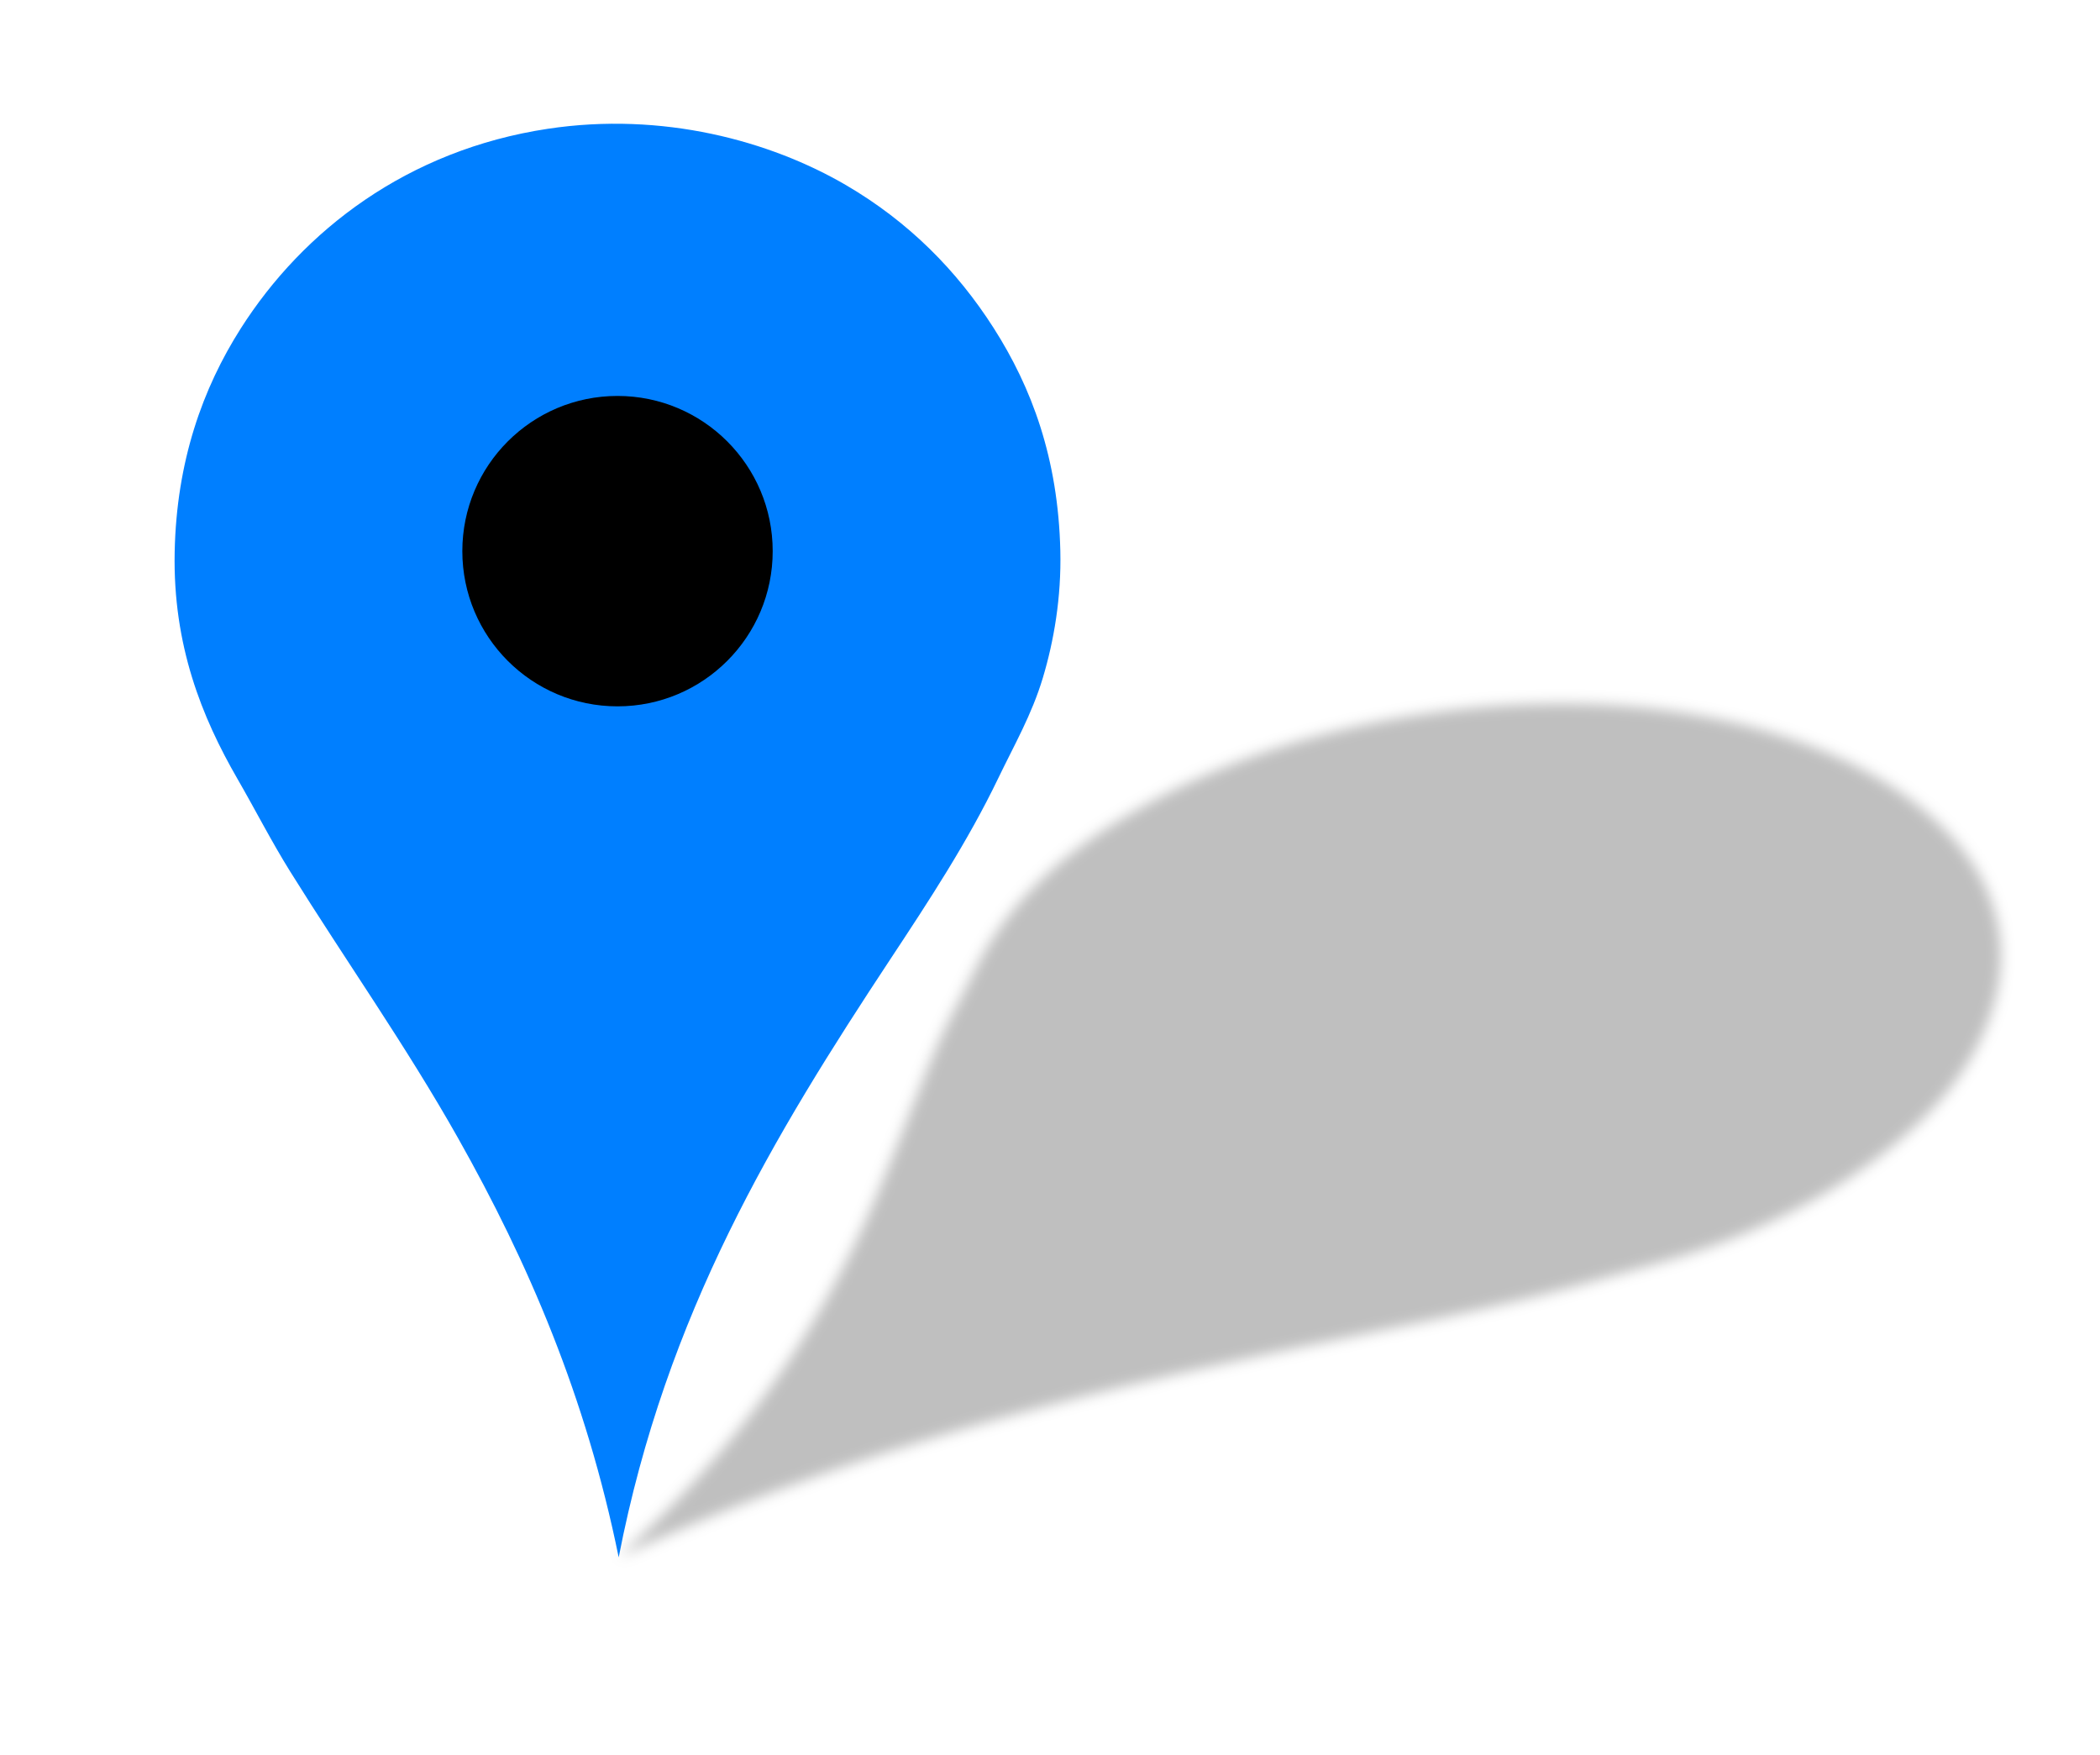
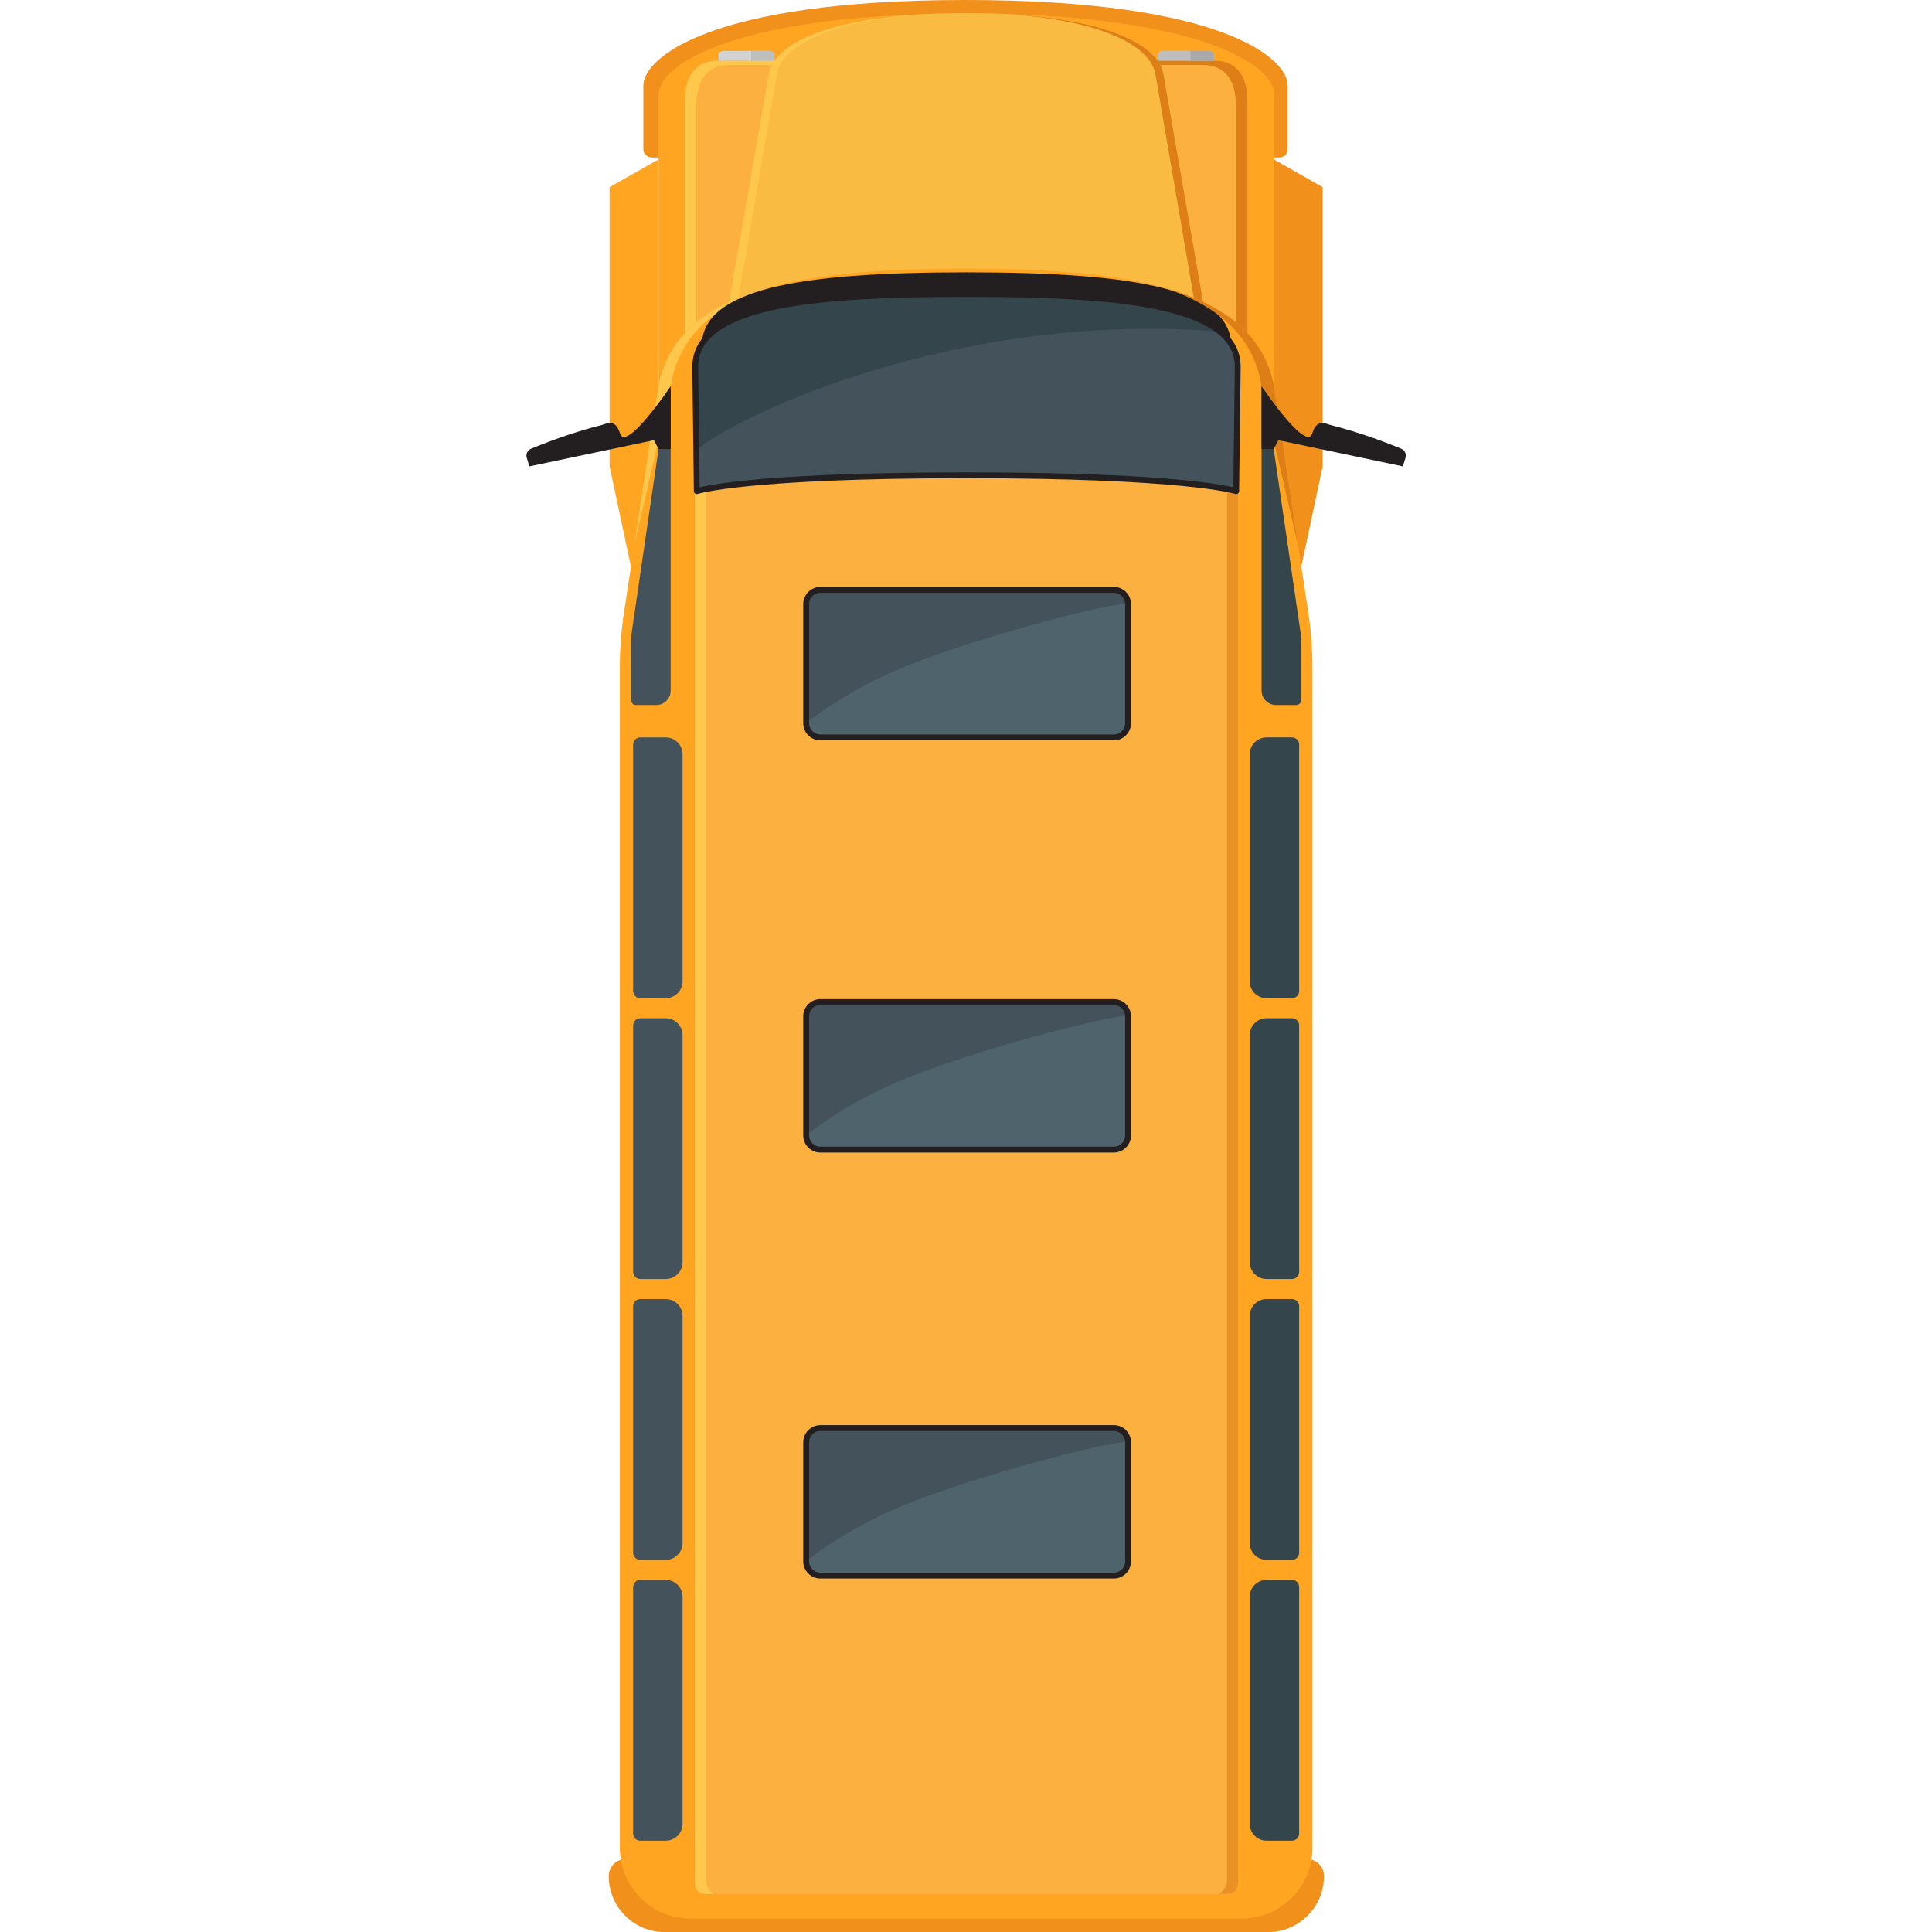
- <svg xmlns="http://www.w3.org/2000/svg" width="2481" height="2073">
+ <svg xmlns="http://www.w3.org/2000/svg" width="500" zoomAndPan="magnify" viewBox="0 0 375 375" height="500" preserveAspectRatio="xMidYMid meet" version="1.0">
  <defs>
-     <filter id="svg_3_blur" width="200%" height="200%" y="-50%" x="-50%">
-       <feGaussianBlur stdDeviation="7.7" />
-     </filter>
+     <clipPath id="2ac27ee911">
+       <path d="M 118.055 360.586 L 257 360.586 L 257 375 L 118.055 375 Z M 118.055 360.586 " clip-rule="nonzero" />
+     </clipPath>
+     <clipPath id="7741ff4445">
+       <path d="M 244.668 74.66 L 272.875 74.66 L 272.875 90.543 L 244.668 90.543 Z M 244.668 74.66 " clip-rule="nonzero" />
+     </clipPath>
  </defs>
-   <g>
-     <path id="svg_2" clip-rule="evenodd" fill="#007fff" fill-rule="evenodd" stroke-miterlimit="10" stroke-width="37" d="m730.94,1839.63c-38.766,-190.3 -107.116,-348.67 -189.903,-495.44c-61.407,-108.87 -132.544,-209.36 -198.364,-314.94c-21.972,-35.243 -40.934,-72.476 -62.047,-109.053c-42.216,-73.137 -76.444,-157.935 -74.269,-267.932c2.125,-107.473 33.208,-193.684 78.03,-264.172c73.719,-115.935 197.201,-210.989 362.884,-235.969c135.466,-20.424 262.475,14.082 352.543,66.748c73.596,43.038 130.596,100.527 173.916,168.28c45.22,70.716 76.36,154.26 78.97,263.232c1.34,55.83 -7.8,107.532 -20.68,150.418c-13.03,43.409 -33.99,79.695 -52.64,118.454c-36.41,75.659 -82.05,144.984 -127.86,214.344c-136.437,206.61 -264.496,417.31 -320.58,706.03z" />
-     <circle id="svg_4" clip-rule="evenodd" fill="#000000" fill-rule="evenodd" cx="729.546" cy="651.047" r="183.333" />
-     <path id="svg_3" opacity="0.25" clip-rule="evenodd" fill="black" fill-rule="evenodd" d="m731.379,1838.955c131.604,-120.87 211.314,-235.98 269.141,-350.49c42.89,-84.95 70.54,-169.17 106.95,-254.06c12.16,-28.34 28.51,-56.57 42.52,-85.3c28.02,-57.45 72.66,-118.14 169.03,-178.1c94.16,-58.59 193.95,-93.756 291.58,-114.697c160.56,-34.442 344.28,-37.299 502.59,15.593c129.45,43.244 204.68,113.464 233.78,178.864c23.78,53.44 21.43,108.18 -1.04,163.1c-23.46,57.32 -69.57,116.07 -161.11,177.39c-46.9,31.42 -98.9,56.34 -146.41,74.87c-48.09,18.76 -96.6,30.39 -145.33,44.32c-95.12,27.19 -192.42,47.15 -289.89,67.08c-290.32,59.34 -577.25,124.32 -871.811,261.43z" filter="url(#svg_3_blur)" />
+   <g clip-path="url(#2ac27ee911)">
+     <path fill="#f2901c" d="M 246.129 375.016 L 129.008 375.016 C 123.02 375.016 118.16 370.156 118.16 364.16 L 118.16 364.098 C 118.16 362.316 119.602 360.875 121.379 360.875 L 253.758 360.875 C 255.535 360.875 256.977 362.316 256.977 364.098 L 256.977 364.16 C 256.977 370.156 252.121 375.016 246.129 375.016 " fill-opacity="1" fill-rule="nonzero" />
  </g>
+   <path fill="#f2901c" d="M 256.73 36.332 L 247.227 30.926 L 247.227 135.102 L 256.73 90.523 L 256.73 36.332 " fill-opacity="1" fill-rule="nonzero" />
+   <path fill="#be1e2d" d="M 127.824 260.023 L 127.824 200.043 L 123.738 211.176 C 123.074 212.992 122.73 214.91 122.73 216.84 L 122.73 254.926 C 122.73 257.742 125.012 260.023 127.824 260.023 " fill-opacity="1" fill-rule="nonzero" />
+   <path fill="#ffa522" d="M 118.32 36.332 L 127.824 30.926 L 127.824 135.102 L 118.32 90.523 L 118.32 36.332 " fill-opacity="1" fill-rule="nonzero" />
+   <path fill="#f2901c" d="M 187.41 0 C 137.273 0 124.875 11.445 124.875 16.57 L 124.875 29.016 C 124.875 29.871 125.621 30.566 126.539 30.566 L 248.285 30.566 C 249.203 30.566 249.945 29.871 249.945 29.016 L 249.945 16.57 C 249.945 11.445 237.547 0 187.41 0 " fill-opacity="1" fill-rule="nonzero" />
+   <path fill="#ffa522" d="M 187.594 2.641 C 143.477 2.641 127.824 12.305 127.824 18.398 L 127.824 92.145 C 127.824 95.055 128.039 98.52 138.434 98.52 C 142.355 98.52 176.328 98.52 187.594 98.52 C 198.859 98.52 232.832 98.52 236.754 98.52 C 247.152 98.52 247.367 95.055 247.367 92.145 L 247.367 18.398 C 247.367 12.305 231.715 2.641 187.594 2.641 " fill-opacity="1" fill-rule="nonzero" />
+   <path fill="#fbb040" d="M 187.527 11.773 C 185.266 11.773 141.227 11.773 139.273 11.773 C 135.168 11.773 132.906 14.566 132.906 19.797 L 132.906 74.93 L 187.527 74.93 L 187.527 11.773 " fill-opacity="1" fill-rule="nonzero" />
+   <path fill="#ffc84d" d="M 135.145 20.633 C 135.145 15.406 137.406 12.613 141.516 12.613 C 143.25 12.613 178.137 12.613 187.527 12.613 L 187.527 11.773 C 185.266 11.773 141.227 11.773 139.273 11.773 C 135.168 11.773 132.906 14.566 132.906 19.797 L 132.906 74.93 L 135.145 74.93 L 135.145 20.633 " fill-opacity="1" fill-rule="nonzero" />
+   <path fill="#fbb040" d="M 187.527 11.773 C 189.789 11.773 233.824 11.773 235.777 11.773 C 239.887 11.773 242.148 14.566 242.148 19.797 L 242.148 74.93 L 187.527 74.93 L 187.527 11.773 " fill-opacity="1" fill-rule="nonzero" />
+   <path fill="#dd7e17" d="M 239.906 20.633 C 239.906 15.406 237.645 12.613 233.539 12.613 C 231.805 12.613 196.914 12.613 187.527 12.613 L 187.527 11.773 C 189.789 11.773 233.824 11.773 235.777 11.773 C 239.887 11.773 242.148 14.566 242.148 19.797 L 242.148 74.93 L 239.906 74.93 L 239.906 20.633 " fill-opacity="1" fill-rule="nonzero" />
+   <path fill="#d1d3d4" d="M 139.469 10.512 L 139.469 11.766 L 150.316 11.766 L 150.316 10.512 C 150.316 10.156 149.762 9.867 149.07 9.867 L 140.715 9.867 C 140.027 9.867 139.469 10.156 139.469 10.512 " fill-opacity="1" fill-rule="nonzero" />
+   <path fill="#bcbec0" d="M 150.316 11.766 L 150.316 10.512 C 150.316 10.156 149.762 9.867 149.07 9.867 L 145.801 9.867 C 145.801 10.516 145.801 11.766 145.801 11.766 L 150.316 11.766 " fill-opacity="1" fill-rule="nonzero" />
+   <path fill="#bcbec0" d="M 224.734 10.512 L 224.734 11.766 L 235.586 11.766 L 235.586 10.512 C 235.586 10.156 235.027 9.867 234.34 9.867 L 225.98 9.867 C 225.293 9.867 224.734 10.156 224.734 10.512 " fill-opacity="1" fill-rule="nonzero" />
+   <path fill="#a7a9ac" d="M 235.586 11.766 L 235.586 10.512 C 235.586 10.156 235.027 9.867 234.34 9.867 L 231.07 9.867 C 231.07 10.516 231.07 11.766 231.07 11.766 L 235.586 11.766 " fill-opacity="1" fill-rule="nonzero" />
+   <path fill="#f9bb41" d="M 225.805 14.301 C 224.816 8.613 213.918 2.535 187.527 2.535 C 161.137 2.535 150.238 8.613 149.246 14.301 L 140.281 65.793 L 234.77 65.793 L 225.805 14.301 " fill-opacity="1" fill-rule="nonzero" />
+   <path fill="#ffc84d" d="M 150.789 14.371 C 151.645 9.391 159.898 4.125 179.094 2.773 C 158.797 3.93 150.125 9.266 149.246 14.301 L 140.281 65.793 L 141.965 65.793 L 150.789 14.371 " fill-opacity="1" fill-rule="nonzero" />
+   <path fill="#dd7e17" d="M 224.266 14.371 C 223.41 9.391 215.152 4.125 195.957 2.773 C 216.258 3.93 224.93 9.266 225.805 14.301 L 234.77 65.793 L 233.086 65.793 L 224.266 14.371 " fill-opacity="1" fill-rule="nonzero" />
+   <path fill="#ffa522" d="M 253.938 118.871 L 247.484 76.387 C 244.883 55.062 216.461 52.156 187.527 52.156 C 158.59 52.156 130.172 55.062 127.57 76.387 L 121.117 118.871 C 120.578 122.41 120.309 125.984 120.309 129.562 L 120.309 358.664 C 120.309 366.254 126.461 372.406 134.047 372.406 L 241.008 372.406 C 248.594 372.406 254.742 366.254 254.742 358.664 L 254.742 129.562 C 254.742 125.984 254.473 122.41 253.938 118.871 " fill-opacity="1" fill-rule="nonzero" />
+   <path fill="#ffc84d" d="M 149.074 55.871 C 137.289 59.18 128.926 65.281 127.57 76.387 L 123.105 105.773 L 130.074 75.805 C 131.332 65.41 138.621 59.359 149.074 55.871 " fill-opacity="1" fill-rule="nonzero" />
+   <path fill="#231f20" d="M 187.594 52.863 C 154.664 52.863 136.191 56.164 136.191 67.238 C 157.062 67.238 239 67.238 239 67.238 C 239 56.164 220.523 52.863 187.594 52.863 " fill-opacity="1" fill-rule="nonzero" />
+   <path fill="#fbb040" d="M 187.594 76.387 L 134.859 76.387 L 134.859 364.797 C 134.859 366.543 135.199 367.629 137.316 367.629 C 144.102 367.629 187.594 367.629 187.594 367.629 C 187.594 367.629 231.09 367.629 237.875 367.629 C 239.992 367.629 240.332 366.543 240.332 364.797 L 240.332 76.387 L 187.594 76.387 " fill-opacity="1" fill-rule="nonzero" />
+   <path fill="#ffc84d" d="M 137.023 364.797 L 137.023 76.387 L 134.859 76.387 L 134.859 364.797 C 134.859 366.543 135.199 367.629 137.316 367.629 C 137.656 367.629 138.117 367.629 138.637 367.629 C 137.484 366.953 137.023 365.871 137.023 364.797 " fill-opacity="1" fill-rule="nonzero" />
+   <path fill="#ea9126" d="M 238.168 364.797 L 238.168 76.387 L 240.332 76.387 L 240.332 364.797 C 240.332 366.543 239.992 367.629 237.875 367.629 C 237.531 367.629 237.074 367.629 236.555 367.629 C 237.707 366.953 238.168 365.871 238.168 364.797 " fill-opacity="1" fill-rule="nonzero" />
+   <path fill="#35454c" d="M 187.598 57.062 C 158.789 57.062 134.793 58.969 134.945 71.305 C 135.078 81.883 135.242 95.332 135.242 95.332 C 135.242 95.332 144.379 92.254 187.594 92.254 C 230.812 92.254 239.945 95.332 239.945 95.332 C 239.945 95.332 240.113 81.883 240.246 71.305 C 240.398 58.969 216.402 57.062 187.598 57.062 " fill-opacity="1" fill-rule="nonzero" />
+   <path fill="#43525b" d="M 135.145 87.402 C 135.203 92.047 135.242 95.332 135.242 95.332 C 135.242 95.332 144.379 92.254 187.594 92.254 C 230.812 92.254 239.945 95.332 239.945 95.332 C 239.945 95.332 240.113 81.883 240.246 71.305 C 240.281 68.438 239.113 66.172 237.004 64.375 C 185.145 60.129 142.031 81.25 135.145 87.402 " fill-opacity="1" fill-rule="nonzero" />
+   <path fill="#231f20" d="M 187.594 91.688 C 224.48 91.688 236.52 93.898 239.387 94.594 L 239.68 71.301 C 239.707 69.105 238.941 67.254 237.34 65.633 C 230.398 58.594 209.328 57.629 187.594 57.629 C 165.863 57.629 144.797 58.594 137.852 65.633 C 136.25 67.254 135.484 69.105 135.512 71.301 L 135.801 94.594 C 138.672 93.898 150.711 91.688 187.594 91.688 Z M 135.242 95.898 C 135.129 95.898 135.016 95.863 134.918 95.797 C 134.77 95.691 134.68 95.52 134.68 95.34 L 134.379 71.312 C 134.348 68.84 135.242 66.66 137.043 64.836 C 144.281 57.504 165.617 56.492 187.594 56.492 C 209.574 56.492 230.91 57.504 238.148 64.836 C 239.945 66.66 240.844 68.84 240.812 71.312 L 240.512 95.34 C 240.512 95.52 240.422 95.688 240.273 95.793 C 240.125 95.902 239.938 95.922 239.766 95.871 C 239.676 95.84 230.078 92.82 187.594 92.82 C 144.965 92.82 135.516 95.84 135.426 95.871 C 135.367 95.891 135.305 95.898 135.242 95.898 " fill-opacity="1" fill-rule="nonzero" />
+   <path fill="#43525b" d="M 127.383 136.84 C 128.926 136.84 130.176 135.59 130.176 134.043 L 130.176 117.129 C 130.176 104.629 130.176 77.027 130.176 74.965 L 127.824 87.16 L 122.609 122.77 C 122.516 123.559 122.465 124.352 122.465 125.145 L 122.465 135.848 C 122.465 136.398 122.91 136.84 123.457 136.84 L 127.383 136.84 " fill-opacity="1" fill-rule="nonzero" />
+   <path fill="#231f20" d="M 130.176 74.965 L 130.176 87.16 L 127.824 87.16 L 126.922 85.441 L 102.762 90.523 L 102.246 88.883 C 102.02 88.16 102.371 87.391 103.07 87.102 C 105.426 86.121 110.898 83.969 116.77 82.504 C 118.148 82.066 119.484 81.43 120.355 84.148 C 121.543 87.824 130.176 74.965 130.176 74.965 " fill-opacity="1" fill-rule="nonzero" />
+   <path fill="#43525b" d="M 216.195 143.133 L 159.238 143.133 C 157.711 143.133 156.477 141.895 156.477 140.367 L 156.477 117.25 C 156.477 115.723 157.711 114.484 159.238 114.484 L 216.195 114.484 C 217.723 114.484 218.961 115.723 218.961 117.25 L 218.961 140.367 C 218.961 141.895 217.723 143.133 216.195 143.133 " fill-opacity="1" fill-rule="nonzero" />
+   <path fill="#4f636d" d="M 216.195 143.133 L 159.238 143.133 C 157.711 143.133 156.477 141.895 156.477 140.367 C 156.477 140.367 164.336 133.723 177.082 128.809 C 194.758 121.992 218.961 116.363 218.961 117.25 L 218.961 140.367 C 218.961 141.895 217.723 143.133 216.195 143.133 " fill-opacity="1" fill-rule="nonzero" />
+   <path fill="#231f20" d="M 159.238 115.055 C 158.027 115.055 157.043 116.043 157.043 117.25 L 157.043 140.367 C 157.043 141.578 158.027 142.562 159.238 142.562 L 216.195 142.562 C 217.406 142.562 218.391 141.578 218.391 140.367 L 218.391 117.25 C 218.391 116.043 217.406 115.055 216.195 115.055 Z M 216.195 143.703 L 159.238 143.703 C 157.402 143.703 155.906 142.207 155.906 140.367 L 155.906 117.25 C 155.906 115.414 157.402 113.918 159.238 113.918 L 216.195 113.918 C 218.031 113.918 219.523 115.414 219.523 117.25 L 219.523 140.367 C 219.523 142.207 218.031 143.703 216.195 143.703 " fill-opacity="1" fill-rule="nonzero" />
+   <path fill="#43525b" d="M 216.195 223.141 L 159.238 223.141 C 157.711 223.141 156.477 221.906 156.477 220.379 L 156.477 197.262 C 156.477 195.734 157.711 194.496 159.238 194.496 L 216.195 194.496 C 217.723 194.496 218.961 195.734 218.961 197.262 L 218.961 220.379 C 218.961 221.906 217.723 223.141 216.195 223.141 " fill-opacity="1" fill-rule="nonzero" />
+   <path fill="#4f636d" d="M 216.195 223.141 L 159.238 223.141 C 157.711 223.141 156.477 221.906 156.477 220.379 C 156.477 220.379 164.336 213.734 177.082 208.82 C 194.758 202.004 218.961 196.375 218.961 197.262 L 218.961 220.379 C 218.961 221.906 217.723 223.141 216.195 223.141 " fill-opacity="1" fill-rule="nonzero" />
+   <path fill="#231f20" d="M 159.238 195.062 C 158.027 195.062 157.043 196.051 157.043 197.262 L 157.043 220.379 C 157.043 221.59 158.027 222.574 159.238 222.574 L 216.195 222.574 C 217.406 222.574 218.391 221.59 218.391 220.379 L 218.391 197.262 C 218.391 196.051 217.406 195.062 216.195 195.062 Z M 216.195 223.711 L 159.238 223.711 C 157.402 223.711 155.906 222.215 155.906 220.379 L 155.906 197.262 C 155.906 195.422 157.402 193.926 159.238 193.926 L 216.195 193.926 C 218.031 193.926 219.523 195.422 219.523 197.262 L 219.523 220.379 C 219.523 222.215 218.031 223.711 216.195 223.711 " fill-opacity="1" fill-rule="nonzero" />
+   <path fill="#43525b" d="M 216.195 305.824 L 159.238 305.824 C 157.711 305.824 156.477 304.586 156.477 303.062 L 156.477 279.945 C 156.477 278.418 157.711 277.18 159.238 277.18 L 216.195 277.18 C 217.723 277.18 218.961 278.418 218.961 279.945 L 218.961 303.062 C 218.961 304.586 217.723 305.824 216.195 305.824 " fill-opacity="1" fill-rule="nonzero" />
+   <path fill="#4f636d" d="M 216.195 305.824 L 159.238 305.824 C 157.711 305.824 156.477 304.586 156.477 303.062 C 156.477 303.062 164.336 296.414 177.082 291.504 C 194.758 284.688 218.961 279.059 218.961 279.945 L 218.961 303.062 C 218.961 304.586 217.723 305.824 216.195 305.824 " fill-opacity="1" fill-rule="nonzero" />
+   <path fill="#231f20" d="M 159.238 277.746 C 158.027 277.746 157.043 278.734 157.043 279.945 L 157.043 303.062 C 157.043 304.273 158.027 305.258 159.238 305.258 L 216.195 305.258 C 217.406 305.258 218.391 304.273 218.391 303.062 L 218.391 279.945 C 218.391 278.734 217.406 277.746 216.195 277.746 Z M 216.195 306.395 L 159.238 306.395 C 157.402 306.395 155.906 304.898 155.906 303.062 L 155.906 279.945 C 155.906 278.105 157.402 276.613 159.238 276.613 L 216.195 276.613 C 218.031 276.613 219.523 278.105 219.523 279.945 L 219.523 303.062 C 219.523 304.898 218.031 306.395 216.195 306.395 " fill-opacity="1" fill-rule="nonzero" />
+   <path fill="#43525b" d="M 129.215 193.75 L 124.273 193.75 C 123.508 193.75 122.891 193.129 122.891 192.363 L 122.891 144.516 C 122.891 143.754 123.508 143.133 124.273 143.133 L 129.215 143.133 C 131.02 143.133 132.48 144.594 132.48 146.398 L 132.48 190.484 C 132.48 192.289 131.02 193.75 129.215 193.75 " fill-opacity="1" fill-rule="nonzero" />
+   <path fill="#43525b" d="M 129.215 248.258 L 124.273 248.258 C 123.508 248.258 122.891 247.637 122.891 246.875 L 122.891 199.027 C 122.891 198.262 123.508 197.641 124.273 197.641 L 129.215 197.641 C 131.02 197.641 132.48 199.105 132.48 200.906 L 132.48 244.992 C 132.48 246.797 131.02 248.258 129.215 248.258 " fill-opacity="1" fill-rule="nonzero" />
+   <path fill="#43525b" d="M 129.215 302.77 L 124.273 302.77 C 123.508 302.77 122.891 302.148 122.891 301.383 L 122.891 253.539 C 122.891 252.773 123.508 252.152 124.273 252.152 L 129.215 252.152 C 131.02 252.152 132.48 253.613 132.48 255.418 L 132.48 299.504 C 132.48 301.309 131.02 302.77 129.215 302.77 " fill-opacity="1" fill-rule="nonzero" />
+   <path fill="#43525b" d="M 129.215 357.277 L 124.273 357.277 C 123.508 357.277 122.891 356.66 122.891 355.891 L 122.891 308.047 C 122.891 307.281 123.508 306.66 124.273 306.66 L 129.215 306.66 C 131.02 306.66 132.48 308.121 132.48 309.926 L 132.48 354.012 C 132.48 355.816 131.02 357.277 129.215 357.277 " fill-opacity="1" fill-rule="nonzero" />
+   <path fill="#dd7e17" d="M 225.98 55.871 C 237.766 59.18 246.129 65.281 247.484 76.387 L 251.945 105.773 L 244.98 75.805 C 243.723 65.41 236.434 59.359 225.98 55.871 " fill-opacity="1" fill-rule="nonzero" />
+   <path fill="#35454c" d="M 247.668 136.84 C 246.125 136.84 244.875 135.59 244.875 134.043 L 244.875 117.129 C 244.875 104.629 244.875 77.027 244.875 74.965 L 247.227 87.16 L 252.441 122.77 C 252.539 123.559 252.586 124.352 252.586 125.145 L 252.586 135.848 C 252.586 136.398 252.145 136.84 251.594 136.84 L 247.668 136.84 " fill-opacity="1" fill-rule="nonzero" />
+   <g clip-path="url(#7741ff4445)">
+     <path fill="#231f20" d="M 244.875 74.965 L 244.875 87.16 L 247.227 87.16 L 248.133 85.441 L 272.293 90.523 L 272.805 88.883 C 273.031 88.16 272.684 87.391 271.984 87.102 C 269.629 86.121 264.156 83.969 258.281 82.504 C 256.906 82.066 255.57 81.43 254.695 84.148 C 253.512 87.824 244.875 74.965 244.875 74.965 " fill-opacity="1" fill-rule="nonzero" />
+   </g>
+   <path fill="#35454c" d="M 245.836 193.75 L 250.777 193.75 C 251.543 193.75 252.164 193.129 252.164 192.363 L 252.164 144.516 C 252.164 143.754 251.543 143.133 250.777 143.133 L 245.836 143.133 C 244.035 143.133 242.574 144.594 242.574 146.398 L 242.574 190.484 C 242.574 192.289 244.035 193.75 245.836 193.75 " fill-opacity="1" fill-rule="nonzero" />
+   <path fill="#35454c" d="M 245.836 248.258 L 250.777 248.258 C 251.543 248.258 252.164 247.637 252.164 246.875 L 252.164 199.027 C 252.164 198.262 251.543 197.641 250.777 197.641 L 245.836 197.641 C 244.035 197.641 242.574 199.105 242.574 200.906 L 242.574 244.992 C 242.574 246.797 244.035 248.258 245.836 248.258 " fill-opacity="1" fill-rule="nonzero" />
+   <path fill="#35454c" d="M 245.836 302.77 L 250.777 302.77 C 251.543 302.77 252.164 302.148 252.164 301.383 L 252.164 253.539 C 252.164 252.773 251.543 252.152 250.777 252.152 L 245.836 252.152 C 244.035 252.152 242.574 253.613 242.574 255.418 L 242.574 299.504 C 242.574 301.309 244.035 302.77 245.836 302.77 " fill-opacity="1" fill-rule="nonzero" />
+   <path fill="#35454c" d="M 245.836 357.277 L 250.777 357.277 C 251.543 357.277 252.164 356.66 252.164 355.891 L 252.164 308.047 C 252.164 307.281 251.543 306.66 250.777 306.66 L 245.836 306.66 C 244.035 306.66 242.574 308.121 242.574 309.926 L 242.574 354.012 C 242.574 355.816 244.035 357.277 245.836 357.277 " fill-opacity="1" fill-rule="nonzero" />
</svg>
